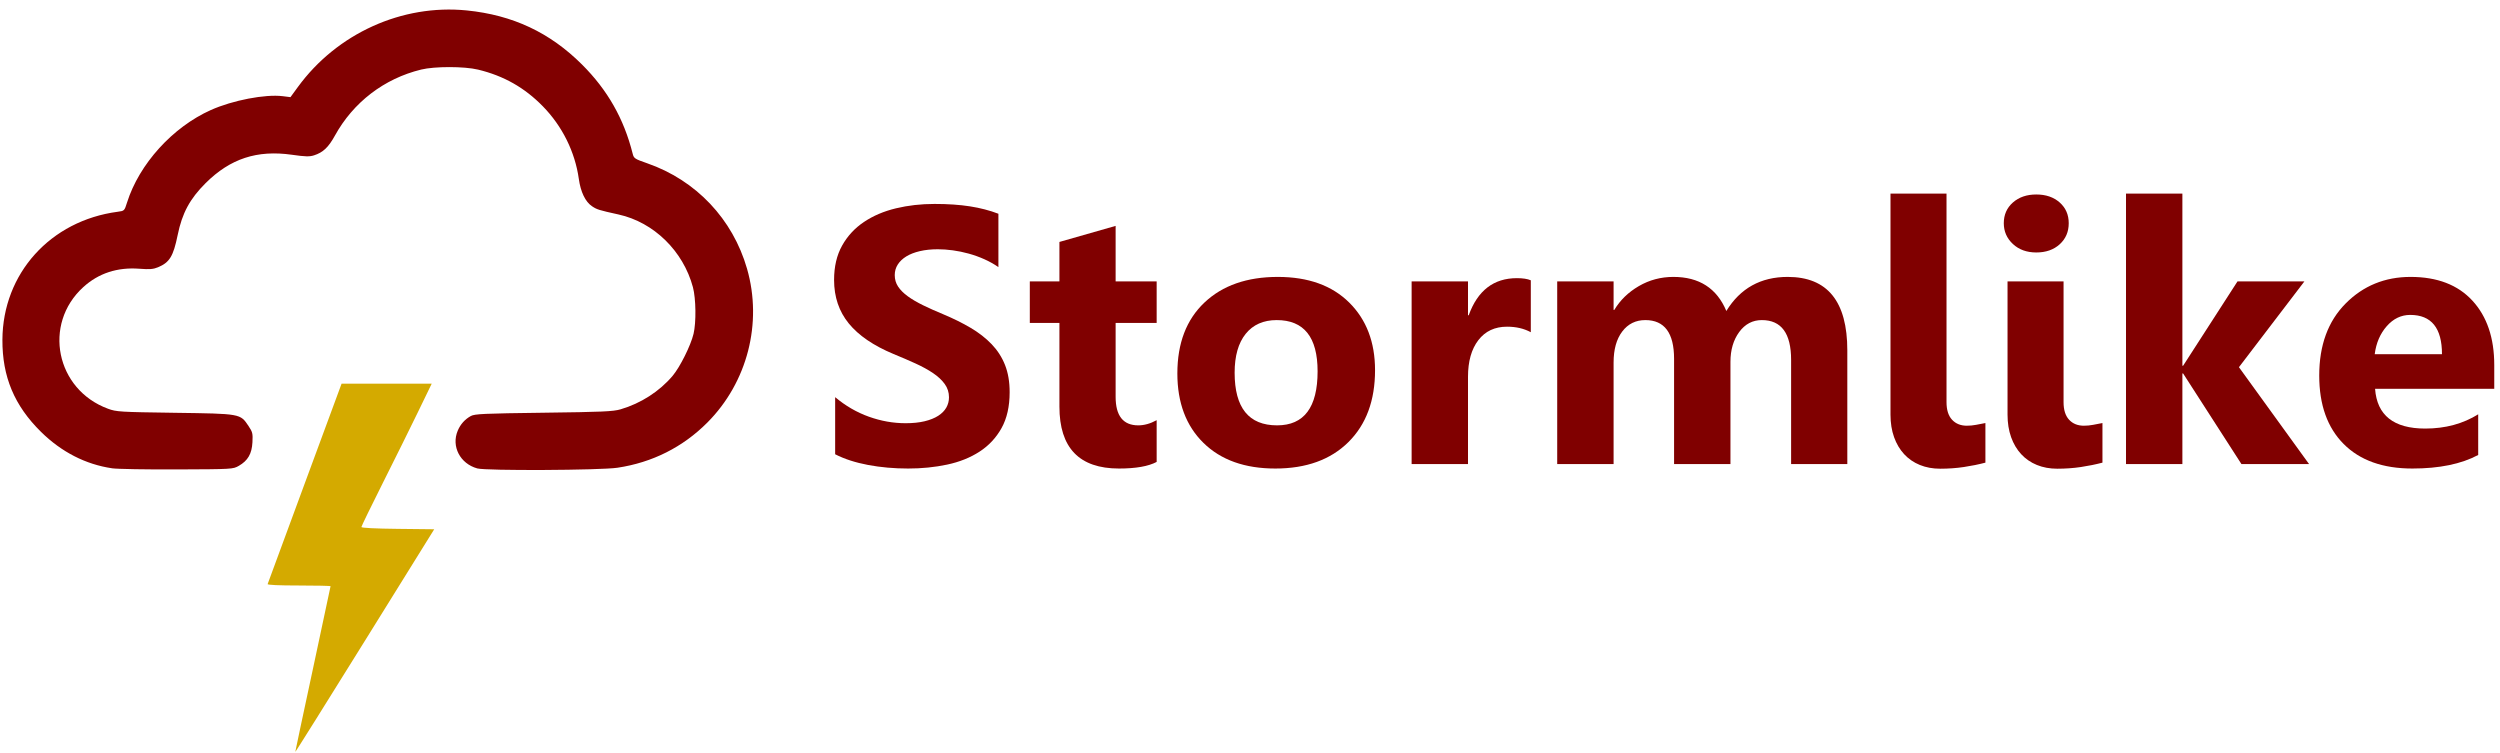
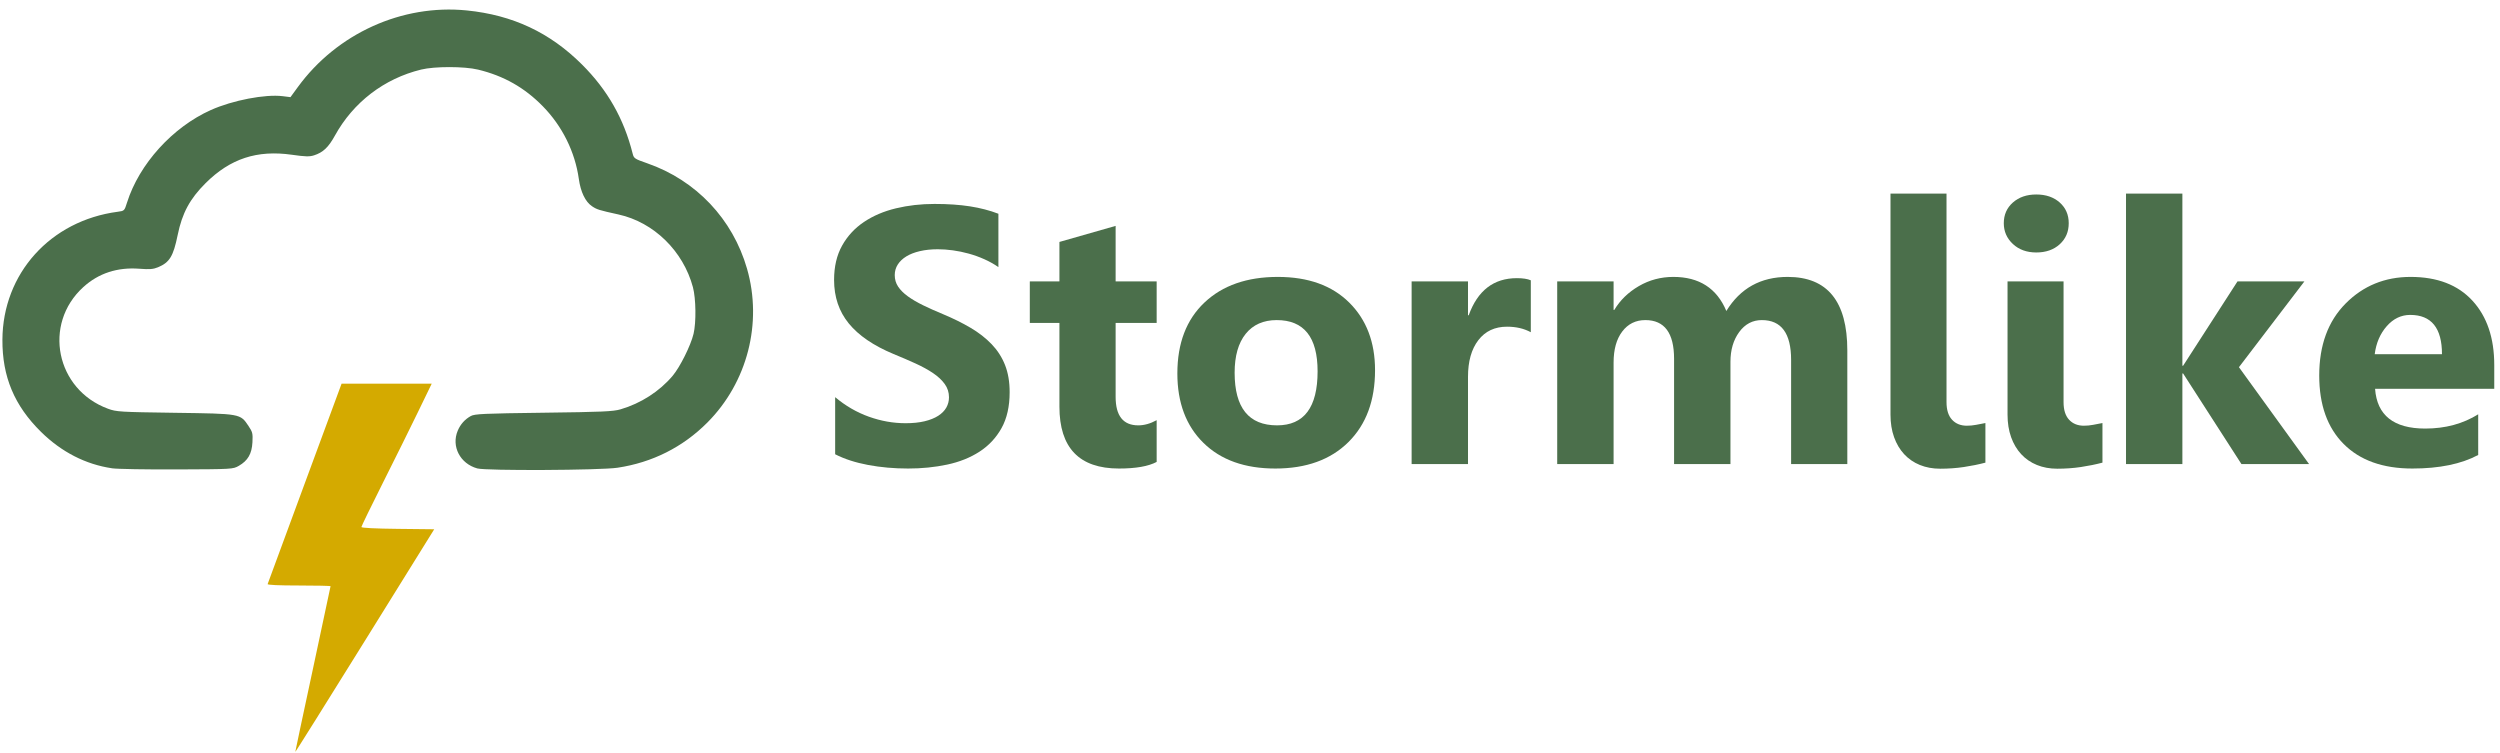
<svg xmlns="http://www.w3.org/2000/svg" width="259" height="78" id="svg3167" version="1.1">
  <defs id="defs3169" />
  <g id="layer1" transform="translate(0,-974.3622)">
    <path style="fill:#d4aa00;stroke-width:1.453" d="m 30.594,1052.246 c 0,-0.054 0.822,-3.917 1.826,-8.587 1.004,-4.67 1.826,-8.524 1.826,-8.565 0,-0.041 -1.478,-0.074 -3.285,-0.074 -2.09,0 -3.266,-0.054 -3.234,-0.149 0.028,-0.083 1.763,-4.787 3.855,-10.454 l 3.805,-10.305 h 4.669 4.669 l -1.414,2.918 c -0.778,1.605 -2.417,4.912 -3.642,7.35 -1.225,2.438 -2.228,4.5 -2.228,4.582 0,0.093 1.413,0.165 3.772,0.191 l 3.772,0.041 -7.196,11.579 c -3.958,6.369 -7.196,11.536 -7.196,11.482 z" id="path3085" />
-     <path style="fill:#800000;stroke-width:1.453" d="m 11.606,1022.876 c -2.734,-0.402 -5.241,-1.687 -7.356,-3.771 -2.767,-2.726 -4.019,-5.715 -4,-9.548 0.034,-6.853 4.971,-12.333 11.942,-13.256 0.694,-0.091 0.698,-0.096 0.97,-0.958 1.257,-3.988 4.721,-7.81 8.685,-9.583 2.256,-1.009 5.631,-1.659 7.446,-1.433 l 0.8,0.1 0.773,-1.059 c 4.047,-5.541 10.794,-8.598 17.492,-7.925 4.756,0.478 8.608,2.285 11.933,5.599 2.654,2.646 4.346,5.623 5.255,9.247 0.121,0.481 0.21,0.54 1.498,0.987 5.066,1.758 8.868,5.774 10.35,10.93 1.617,5.627 0.034,11.766 -4.107,15.927 -2.538,2.551 -5.706,4.145 -9.317,4.687 -1.785,0.268 -13.601,0.326 -14.522,0.071 -1.78,-0.492 -2.71,-2.281 -2.029,-3.903 0.281,-0.671 0.741,-1.186 1.362,-1.527 0.399,-0.219 1.345,-0.262 7.533,-0.341 6.073,-0.077 7.204,-0.126 7.973,-0.351 2.101,-0.613 4.034,-1.856 5.397,-3.471 0.765,-0.906 1.875,-3.133 2.167,-4.348 0.284,-1.181 0.251,-3.655 -0.064,-4.833 -1.003,-3.746 -4.05,-6.727 -7.701,-7.533 -2.061,-0.455 -2.241,-0.511 -2.756,-0.857 -0.686,-0.46 -1.175,-1.473 -1.364,-2.828 -0.392,-2.8 -1.712,-5.465 -3.728,-7.525 -1.895,-1.937 -4.054,-3.159 -6.717,-3.801 -1.424,-0.344 -4.495,-0.346 -5.888,-0.004 -3.841,0.94 -7.032,3.386 -8.943,6.854 -0.666,1.208 -1.225,1.735 -2.159,2.033 -0.467,0.149 -0.897,0.138 -2.283,-0.06 -3.615,-0.516 -6.397,0.398 -8.951,2.943 -1.631,1.625 -2.425,3.1 -2.889,5.365 -0.454,2.217 -0.838,2.847 -2.042,3.348 -0.488,0.203 -0.87,0.233 -1.922,0.152 -2.279,-0.175 -4.236,0.465 -5.817,1.904 -4.215,3.837 -2.836,10.615 2.565,12.6 0.868,0.319 1.209,0.34 6.925,0.42 6.839,0.096 6.767,0.083 7.628,1.366 0.42,0.625 0.457,0.781 0.408,1.691 -0.064,1.192 -0.476,1.903 -1.413,2.438 -0.607,0.346 -0.657,0.349 -6.394,0.372 -3.181,0.014 -6.212,-0.039 -6.737,-0.116 z" id="path3042-4-1" />
-     <g transform="matrix(0.02092256,0,0,0.02092256,0.1619288,1043.715)" style="font-style:normal;font-weight:normal;font-size:40px;line-height:125%;font-family:Sans;letter-spacing:0px;word-spacing:0px;fill:#800000;fill-opacity:1;stroke:none" id="flowRoot3010-7">
-       <path d="m 4127.599,-1065.429 v -282.704 c 51.24,42.995 106.897,75.241 166.972,96.738 60.074,21.497 120.738,32.246 181.991,32.246 35.927,3e-4 67.289,-3.239 94.088,-9.718 26.797,-6.478 49.178,-15.46 67.142,-26.945 17.963,-11.485 31.362,-25.031 40.197,-40.639 8.834,-15.607 13.251,-32.54 13.252,-50.798 -6e-4,-24.736 -7.068,-46.822 -21.203,-66.259 -14.136,-19.435 -33.425,-37.399 -57.866,-53.89 -24.443,-16.491 -53.449,-32.393 -87.02,-47.706 -33.572,-15.313 -69.793,-30.92 -108.665,-46.823 -98.947,-41.227 -172.715,-91.584 -221.304,-151.07 -48.59,-59.485 -72.885,-131.339 -72.885,-215.562 -10e-5,-65.963 13.252,-122.651 39.755,-170.064 26.503,-47.411 62.578,-86.43 108.223,-117.057 45.645,-30.625 98.504,-53.153 158.579,-67.584 60.074,-14.428 123.683,-21.643 190.825,-21.645 65.964,0 124.419,3.977 175.365,11.927 50.945,7.952 97.915,20.173 140.91,36.663 v 264.152 c -21.204,-14.723 -44.321,-27.68 -69.351,-38.872 -25.032,-11.19 -50.799,-20.466 -77.302,-27.829 -26.504,-7.361 -52.861,-12.809 -79.069,-16.344 -26.21,-3.533 -51.094,-5.3 -74.652,-5.301 -32.394,0 -61.842,3.093 -88.345,9.276 -26.504,6.185 -48.885,14.872 -67.142,26.062 -18.259,11.191 -32.394,24.59 -42.406,40.197 -10.013,15.608 -15.019,33.13 -15.019,52.565 -4e-4,21.204 5.595,40.198 16.786,56.983 11.19,16.787 27.092,32.689 47.706,47.706 20.613,15.02 45.644,29.744 75.093,44.173 29.448,14.43 62.724,29.302 99.83,44.614 50.651,21.204 96.148,43.731 136.493,67.584 40.343,23.854 74.945,50.799 103.805,80.836 28.858,30.038 50.945,64.345 66.259,102.922 15.312,38.578 22.969,83.486 22.97,134.726 -9e-4,70.676 -13.4,130.015 -40.197,178.015 -26.799,48.001 -63.168,86.873 -109.106,116.615 -45.94,29.743 -99.389,51.093 -160.346,64.05 -60.959,12.957 -125.303,19.436 -193.034,19.436 -69.499,0 -135.61,-5.89 -198.335,-17.669 -62.725,-11.779 -117.057,-29.448 -162.997,-53.007 z" style="font-weight:bold;-inkscape-font-specification:'Leelawadee Bold';fill:#800000;stroke-width:7.237" id="path3001" />
-       <path d="m 5719.578,-1027.441 c -41.228,21.792 -103.364,32.688 -186.408,32.688 -196.715,0 -295.073,-102.186 -295.073,-306.557 v -414.339 h -146.653 v -205.844 h 146.653 v -195.243 l 278.287,-79.511 v 274.753 h 203.194 v 205.844 h -203.194 v 365.749 c -5e-4,94.235 37.399,141.352 112.198,141.352 29.448,10e-5 59.779,-8.54 90.995,-25.62 z" style="font-weight:bold;-inkscape-font-specification:'Leelawadee Bold';fill:#800000;stroke-width:7.237" id="path3003" />
-       <path d="m 6307.073,-994.753 c -150.776,0 -269.306,-42.258 -355.589,-126.775 -86.284,-84.517 -129.426,-199.218 -129.426,-344.104 -10e-5,-149.597 44.761,-266.654 134.285,-351.172 89.523,-84.516 210.555,-126.774 363.098,-126.775 150.186,9e-4 267.979,42.259 353.38,126.775 85.399,84.517 128.099,196.274 128.1,335.27 0,150.187 -44.026,268.864 -132.076,356.031 -88.051,87.167 -208.642,130.751 -361.773,130.751 z m 7.068,-735.031 c -65.965,7e-4 -117.205,22.676 -153.72,68.026 -36.516,45.351 -54.774,109.549 -54.774,192.592 -3e-4,173.746 70.087,260.618 210.261,260.618 133.695,10e-5 200.543,-89.228 200.543,-267.686 -8e-4,-169.033 -67.438,-253.55 -202.31,-253.55 z" style="font-weight:bold;-inkscape-font-specification:'Leelawadee Bold';fill:#800000;stroke-width:7.237" id="path3005" />
-       <path d="m 7572.174,-1669.709 c -33.571,-18.257 -72.738,-27.386 -117.499,-27.387 -60.664,7e-4 -108.076,22.234 -142.236,66.701 -34.161,44.468 -51.241,104.984 -51.24,181.549 v 432.008 h -279.17 v -904.654 h 279.17 v 167.856 h 3.534 c 44.172,-122.504 123.682,-183.757 238.532,-183.758 29.448,0 52.417,3.535 68.909,10.601 z" style="font-weight:bold;-inkscape-font-specification:'Leelawadee Bold';fill:#800000;stroke-width:7.237" id="path3007" />
-       <path d="m 9139.417,-1016.839 h -278.287 v -515.936 c 0,-131.339 -48.296,-197.009 -144.886,-197.01 -45.94,7e-4 -83.34,19.731 -112.198,59.191 -28.861,39.462 -43.29,88.64 -43.289,147.536 v 506.217 h -279.17 v -521.236 c -7e-4,-127.805 -47.413,-191.708 -142.235,-191.709 -47.707,7e-4 -85.843,18.848 -114.407,56.541 -28.565,37.694 -42.848,88.935 -42.847,153.72 v 502.684 H 7702.925 v -904.654 h 279.171 v 141.352 h 3.533 c 28.859,-48.295 69.351,-87.608 121.475,-117.941 52.123,-30.331 109.106,-45.497 170.948,-45.498 127.805,9e-4 215.267,56.247 262.385,168.739 68.908,-112.492 170.21,-168.738 303.907,-168.739 196.714,9e-4 295.071,121.328 295.073,363.982 z" style="font-weight:bold;-inkscape-font-specification:'Leelawadee Bold';fill:#800000;stroke-width:7.237" id="path3009" />
-       <path d="m 9630.615,-1323.397 c -7e-4,38.283 9.128,67.29 27.386,87.02 18.258,19.731 42.7,29.596 73.327,29.596 15.312,2e-4 30.626,-1.472 45.939,-4.417 15.313,-2.945 30.625,-5.889 45.94,-8.835 v 196.126 c -33.572,8.835 -69.057,16.049 -106.456,21.645 -37.4,5.595 -76.419,8.393 -117.057,8.393 -37.105,0 -70.824,-6.184 -101.155,-18.552 -30.333,-12.368 -56.247,-30.184 -77.744,-53.449 -21.497,-23.264 -38.136,-51.387 -49.915,-84.37 -11.779,-32.982 -17.669,-70.087 -17.669,-111.315 v -1094.596 h 277.404 z" style="font-weight:bold;-inkscape-font-specification:'Leelawadee Bold';fill:#800000;stroke-width:7.237" id="path3011" />
-       <path d="m 10074.992,-2064.612 c -47.118,10e-4 -85.696,-13.987 -115.732,-41.964 -30.038,-27.975 -45.057,-62.282 -45.057,-102.922 0,-41.815 15.019,-75.975 45.057,-102.48 30.036,-26.502 68.614,-39.754 115.732,-39.755 47.706,0 86.43,13.253 116.173,39.755 29.743,26.505 44.615,60.665 44.615,102.48 0,42.407 -14.872,77.156 -44.615,104.247 -29.743,27.094 -68.467,40.64 -116.173,40.639 z m 135.168,741.215 c 0,38.283 9.128,67.29 27.386,87.02 18.259,19.731 42.7,29.596 73.327,29.596 15.312,2e-4 30.626,-1.472 45.94,-4.417 15.313,-2.945 30.625,-5.889 45.939,-8.835 v 196.126 c -33.572,8.835 -69.057,16.049 -106.456,21.645 -37.4,5.595 -76.419,8.393 -117.058,8.393 -37.104,0 -70.823,-6.184 -101.154,-18.552 -30.332,-12.368 -56.247,-30.184 -77.744,-53.449 -21.497,-23.264 -38.136,-51.387 -49.915,-84.37 -11.779,-32.982 -17.669,-70.087 -17.669,-111.315 v -659.938 h 277.404 z" style="font-weight:bold;-inkscape-font-specification:'Leelawadee Bold';fill:#800000;stroke-width:7.237" id="path3013" />
-       <path d="m 11425.787,-1016.839 h -334.827 l -288.888,-448.793 h -3.534 v 448.793 h -279.171 v -1339.312 h 279.171 v 852.53 h 3.534 l 269.452,-417.872 h 331.294 l -324.227,424.94 z" style="font-weight:bold;-inkscape-font-specification:'Leelawadee Bold';fill:#800000;stroke-width:7.237" id="path3015" />
-       <path d="m 12342.81,-1389.656 h -590.145 c 9.423,131.34 92.173,197.01 248.249,197.01 99.536,2e-4 186.996,-23.559 262.386,-70.676 v 201.427 c -83.634,44.762 -192.298,67.142 -325.993,67.142 -146.065,0 -259.442,-40.491 -340.129,-121.474 -80.689,-80.983 -121.034,-193.917 -121.033,-338.803 0,-150.186 43.584,-269.157 130.751,-356.914 87.166,-87.755 194.358,-131.633 321.576,-131.634 131.927,9e-4 233.965,39.167 306.115,117.499 72.149,78.334 108.222,184.642 108.223,318.926 z m -258.851,-171.389 c 0,-129.572 -52.419,-194.358 -157.255,-194.359 -44.762,8e-4 -83.485,18.553 -116.173,55.657 -32.688,37.106 -52.566,83.34 -59.633,138.702 z" style="font-weight:bold;-inkscape-font-specification:'Leelawadee Bold';fill:#800000;stroke-width:7.237" id="path3017" />
+     <path style="fill:#4B6F4B;stroke-width:1.453" d="m 11.606,1022.876 c -2.734,-0.402 -5.241,-1.687 -7.356,-3.771 -2.767,-2.726 -4.019,-5.715 -4,-9.548 0.034,-6.853 4.971,-12.333 11.942,-13.256 0.694,-0.091 0.698,-0.096 0.97,-0.958 1.257,-3.988 4.721,-7.81 8.685,-9.583 2.256,-1.009 5.631,-1.659 7.446,-1.433 l 0.8,0.1 0.773,-1.059 c 4.047,-5.541 10.794,-8.598 17.492,-7.925 4.756,0.478 8.608,2.285 11.933,5.599 2.654,2.646 4.346,5.623 5.255,9.247 0.121,0.481 0.21,0.54 1.498,0.987 5.066,1.758 8.868,5.774 10.35,10.93 1.617,5.627 0.034,11.766 -4.107,15.927 -2.538,2.551 -5.706,4.145 -9.317,4.687 -1.785,0.268 -13.601,0.326 -14.522,0.071 -1.78,-0.492 -2.71,-2.281 -2.029,-3.903 0.281,-0.671 0.741,-1.186 1.362,-1.527 0.399,-0.219 1.345,-0.262 7.533,-0.341 6.073,-0.077 7.204,-0.126 7.973,-0.351 2.101,-0.613 4.034,-1.856 5.397,-3.471 0.765,-0.906 1.875,-3.133 2.167,-4.348 0.284,-1.181 0.251,-3.655 -0.064,-4.833 -1.003,-3.746 -4.05,-6.727 -7.701,-7.533 -2.061,-0.455 -2.241,-0.511 -2.756,-0.857 -0.686,-0.46 -1.175,-1.473 -1.364,-2.828 -0.392,-2.8 -1.712,-5.465 -3.728,-7.525 -1.895,-1.937 -4.054,-3.159 -6.717,-3.801 -1.424,-0.344 -4.495,-0.346 -5.888,-0.004 -3.841,0.94 -7.032,3.386 -8.943,6.854 -0.666,1.208 -1.225,1.735 -2.159,2.033 -0.467,0.149 -0.897,0.138 -2.283,-0.06 -3.615,-0.516 -6.397,0.398 -8.951,2.943 -1.631,1.625 -2.425,3.1 -2.889,5.365 -0.454,2.217 -0.838,2.847 -2.042,3.348 -0.488,0.203 -0.87,0.233 -1.922,0.152 -2.279,-0.175 -4.236,0.465 -5.817,1.904 -4.215,3.837 -2.836,10.615 2.565,12.6 0.868,0.319 1.209,0.34 6.925,0.42 6.839,0.096 6.767,0.083 7.628,1.366 0.42,0.625 0.457,0.781 0.408,1.691 -0.064,1.192 -0.476,1.903 -1.413,2.438 -0.607,0.346 -0.657,0.349 -6.394,0.372 -3.181,0.014 -6.212,-0.039 -6.737,-0.116 z" id="path3042-4-1" />
+     <g transform="matrix(0.02092256,0,0,0.02092256,0.1619288,1043.715)" style="font-style:normal;font-weight:normal;font-size:40px;line-height:125%;font-family:Sans;letter-spacing:0px;word-spacing:0px;fill:#4B6F4B;fill-opacity:1;stroke:none" id="flowRoot3010-7">
+       <path d="m 4127.599,-1065.429 v -282.704 c 51.24,42.995 106.897,75.241 166.972,96.738 60.074,21.497 120.738,32.246 181.991,32.246 35.927,3e-4 67.289,-3.239 94.088,-9.718 26.797,-6.478 49.178,-15.46 67.142,-26.945 17.963,-11.485 31.362,-25.031 40.197,-40.639 8.834,-15.607 13.251,-32.54 13.252,-50.798 -6e-4,-24.736 -7.068,-46.822 -21.203,-66.259 -14.136,-19.435 -33.425,-37.399 -57.866,-53.89 -24.443,-16.491 -53.449,-32.393 -87.02,-47.706 -33.572,-15.313 -69.793,-30.92 -108.665,-46.823 -98.947,-41.227 -172.715,-91.584 -221.304,-151.07 -48.59,-59.485 -72.885,-131.339 -72.885,-215.562 -10e-5,-65.963 13.252,-122.651 39.755,-170.064 26.503,-47.411 62.578,-86.43 108.223,-117.057 45.645,-30.625 98.504,-53.153 158.579,-67.584 60.074,-14.428 123.683,-21.643 190.825,-21.645 65.964,0 124.419,3.977 175.365,11.927 50.945,7.952 97.915,20.173 140.91,36.663 v 264.152 c -21.204,-14.723 -44.321,-27.68 -69.351,-38.872 -25.032,-11.19 -50.799,-20.466 -77.302,-27.829 -26.504,-7.361 -52.861,-12.809 -79.069,-16.344 -26.21,-3.533 -51.094,-5.3 -74.652,-5.301 -32.394,0 -61.842,3.093 -88.345,9.276 -26.504,6.185 -48.885,14.872 -67.142,26.062 -18.259,11.191 -32.394,24.59 -42.406,40.197 -10.013,15.608 -15.019,33.13 -15.019,52.565 -4e-4,21.204 5.595,40.198 16.786,56.983 11.19,16.787 27.092,32.689 47.706,47.706 20.613,15.02 45.644,29.744 75.093,44.173 29.448,14.43 62.724,29.302 99.83,44.614 50.651,21.204 96.148,43.731 136.493,67.584 40.343,23.854 74.945,50.799 103.805,80.836 28.858,30.038 50.945,64.345 66.259,102.922 15.312,38.578 22.969,83.486 22.97,134.726 -9e-4,70.676 -13.4,130.015 -40.197,178.015 -26.799,48.001 -63.168,86.873 -109.106,116.615 -45.94,29.743 -99.389,51.093 -160.346,64.05 -60.959,12.957 -125.303,19.436 -193.034,19.436 -69.499,0 -135.61,-5.89 -198.335,-17.669 -62.725,-11.779 -117.057,-29.448 -162.997,-53.007 z" style="font-weight:bold;-inkscape-font-specification:'Leelawadee Bold';fill:#4B6F4B;stroke-width:7.237" id="path3001" />
+       <path d="m 5719.578,-1027.441 c -41.228,21.792 -103.364,32.688 -186.408,32.688 -196.715,0 -295.073,-102.186 -295.073,-306.557 v -414.339 h -146.653 v -205.844 h 146.653 v -195.243 l 278.287,-79.511 v 274.753 h 203.194 v 205.844 h -203.194 v 365.749 c -5e-4,94.235 37.399,141.352 112.198,141.352 29.448,10e-5 59.779,-8.54 90.995,-25.62 z" style="font-weight:bold;-inkscape-font-specification:'Leelawadee Bold';fill:#4B6F4B;stroke-width:7.237" id="path3003" />
+       <path d="m 6307.073,-994.753 c -150.776,0 -269.306,-42.258 -355.589,-126.775 -86.284,-84.517 -129.426,-199.218 -129.426,-344.104 -10e-5,-149.597 44.761,-266.654 134.285,-351.172 89.523,-84.516 210.555,-126.774 363.098,-126.775 150.186,9e-4 267.979,42.259 353.38,126.775 85.399,84.517 128.099,196.274 128.1,335.27 0,150.187 -44.026,268.864 -132.076,356.031 -88.051,87.167 -208.642,130.751 -361.773,130.751 z m 7.068,-735.031 c -65.965,7e-4 -117.205,22.676 -153.72,68.026 -36.516,45.351 -54.774,109.549 -54.774,192.592 -3e-4,173.746 70.087,260.618 210.261,260.618 133.695,10e-5 200.543,-89.228 200.543,-267.686 -8e-4,-169.033 -67.438,-253.55 -202.31,-253.55 z" style="font-weight:bold;-inkscape-font-specification:'Leelawadee Bold';fill:#4B6F4B;stroke-width:7.237" id="path3005" />
+       <path d="m 7572.174,-1669.709 c -33.571,-18.257 -72.738,-27.386 -117.499,-27.387 -60.664,7e-4 -108.076,22.234 -142.236,66.701 -34.161,44.468 -51.241,104.984 -51.24,181.549 v 432.008 h -279.17 v -904.654 h 279.17 v 167.856 h 3.534 c 44.172,-122.504 123.682,-183.757 238.532,-183.758 29.448,0 52.417,3.535 68.909,10.601 z" style="font-weight:bold;-inkscape-font-specification:'Leelawadee Bold';fill:#4B6F4B;stroke-width:7.237" id="path3007" />
+       <path d="m 9139.417,-1016.839 h -278.287 v -515.936 c 0,-131.339 -48.296,-197.009 -144.886,-197.01 -45.94,7e-4 -83.34,19.731 -112.198,59.191 -28.861,39.462 -43.29,88.64 -43.289,147.536 v 506.217 h -279.17 v -521.236 c -7e-4,-127.805 -47.413,-191.708 -142.235,-191.709 -47.707,7e-4 -85.843,18.848 -114.407,56.541 -28.565,37.694 -42.848,88.935 -42.847,153.72 v 502.684 H 7702.925 v -904.654 h 279.171 v 141.352 h 3.533 c 28.859,-48.295 69.351,-87.608 121.475,-117.941 52.123,-30.331 109.106,-45.497 170.948,-45.498 127.805,9e-4 215.267,56.247 262.385,168.739 68.908,-112.492 170.21,-168.738 303.907,-168.739 196.714,9e-4 295.071,121.328 295.073,363.982 z" style="font-weight:bold;-inkscape-font-specification:'Leelawadee Bold';fill:#4B6F4B;stroke-width:7.237" id="path3009" />
+       <path d="m 9630.615,-1323.397 c -7e-4,38.283 9.128,67.29 27.386,87.02 18.258,19.731 42.7,29.596 73.327,29.596 15.312,2e-4 30.626,-1.472 45.939,-4.417 15.313,-2.945 30.625,-5.889 45.94,-8.835 v 196.126 c -33.572,8.835 -69.057,16.049 -106.456,21.645 -37.4,5.595 -76.419,8.393 -117.057,8.393 -37.105,0 -70.824,-6.184 -101.155,-18.552 -30.333,-12.368 -56.247,-30.184 -77.744,-53.449 -21.497,-23.264 -38.136,-51.387 -49.915,-84.37 -11.779,-32.982 -17.669,-70.087 -17.669,-111.315 v -1094.596 h 277.404 z" style="font-weight:bold;-inkscape-font-specification:'Leelawadee Bold';fill:#4B6F4B;stroke-width:7.237" id="path3011" />
+       <path d="m 10074.992,-2064.612 c -47.118,10e-4 -85.696,-13.987 -115.732,-41.964 -30.038,-27.975 -45.057,-62.282 -45.057,-102.922 0,-41.815 15.019,-75.975 45.057,-102.48 30.036,-26.502 68.614,-39.754 115.732,-39.755 47.706,0 86.43,13.253 116.173,39.755 29.743,26.505 44.615,60.665 44.615,102.48 0,42.407 -14.872,77.156 -44.615,104.247 -29.743,27.094 -68.467,40.64 -116.173,40.639 z m 135.168,741.215 c 0,38.283 9.128,67.29 27.386,87.02 18.259,19.731 42.7,29.596 73.327,29.596 15.312,2e-4 30.626,-1.472 45.94,-4.417 15.313,-2.945 30.625,-5.889 45.939,-8.835 v 196.126 c -33.572,8.835 -69.057,16.049 -106.456,21.645 -37.4,5.595 -76.419,8.393 -117.058,8.393 -37.104,0 -70.823,-6.184 -101.154,-18.552 -30.332,-12.368 -56.247,-30.184 -77.744,-53.449 -21.497,-23.264 -38.136,-51.387 -49.915,-84.37 -11.779,-32.982 -17.669,-70.087 -17.669,-111.315 v -659.938 h 277.404 z" style="font-weight:bold;-inkscape-font-specification:'Leelawadee Bold';fill:#4B6F4B;stroke-width:7.237" id="path3013" />
+       <path d="m 11425.787,-1016.839 h -334.827 l -288.888,-448.793 h -3.534 v 448.793 h -279.171 v -1339.312 h 279.171 v 852.53 h 3.534 l 269.452,-417.872 h 331.294 l -324.227,424.94 z" style="font-weight:bold;-inkscape-font-specification:'Leelawadee Bold';fill:#4B6F4B;stroke-width:7.237" id="path3015" />
+       <path d="m 12342.81,-1389.656 h -590.145 c 9.423,131.34 92.173,197.01 248.249,197.01 99.536,2e-4 186.996,-23.559 262.386,-70.676 v 201.427 c -83.634,44.762 -192.298,67.142 -325.993,67.142 -146.065,0 -259.442,-40.491 -340.129,-121.474 -80.689,-80.983 -121.034,-193.917 -121.033,-338.803 0,-150.186 43.584,-269.157 130.751,-356.914 87.166,-87.755 194.358,-131.633 321.576,-131.634 131.927,9e-4 233.965,39.167 306.115,117.499 72.149,78.334 108.222,184.642 108.223,318.926 z m -258.851,-171.389 c 0,-129.572 -52.419,-194.358 -157.255,-194.359 -44.762,8e-4 -83.485,18.553 -116.173,55.657 -32.688,37.106 -52.566,83.34 -59.633,138.702 z" style="font-weight:bold;-inkscape-font-specification:'Leelawadee Bold';fill:#4B6F4B;stroke-width:7.237" id="path3017" />
    </g>
  </g>
</svg>
